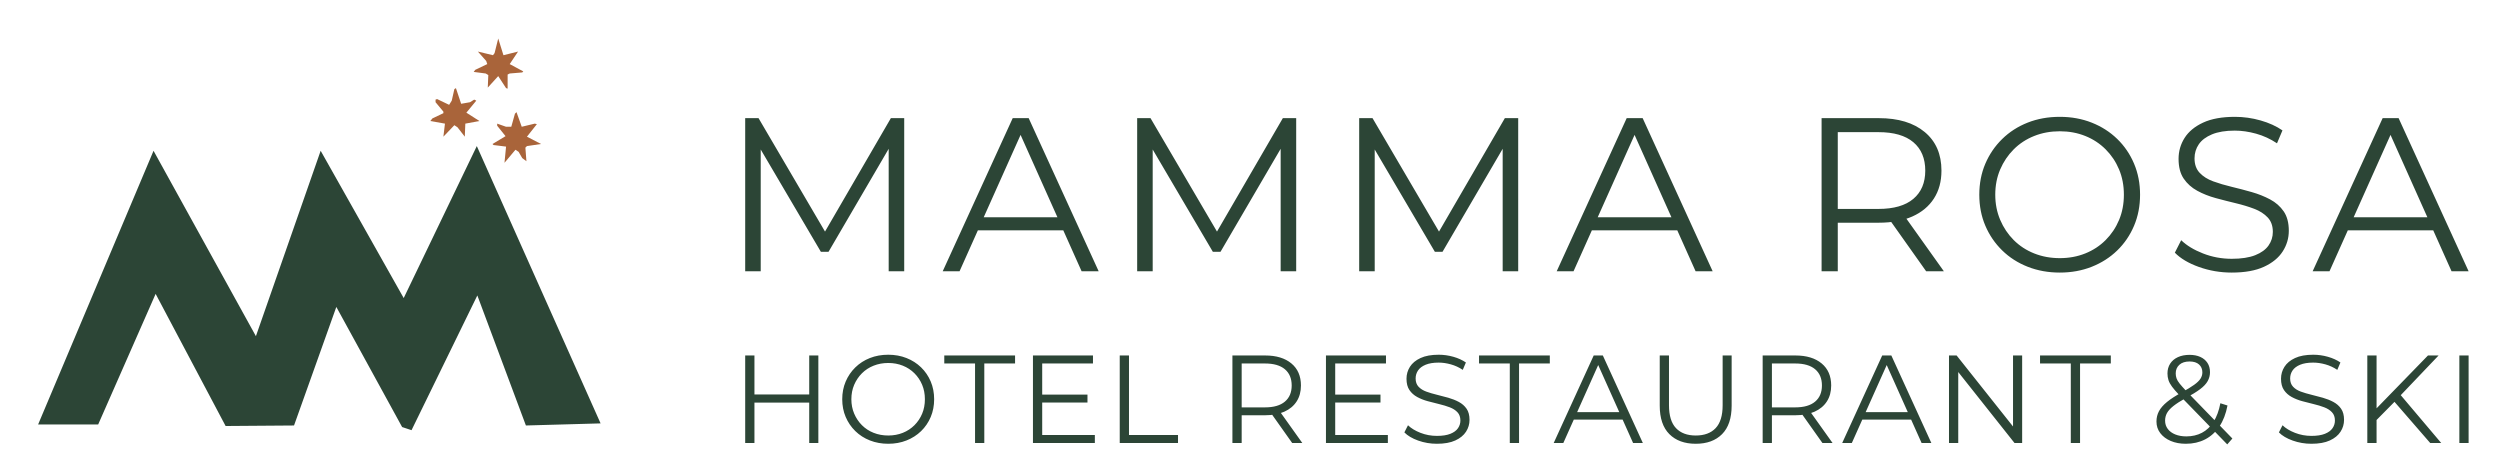
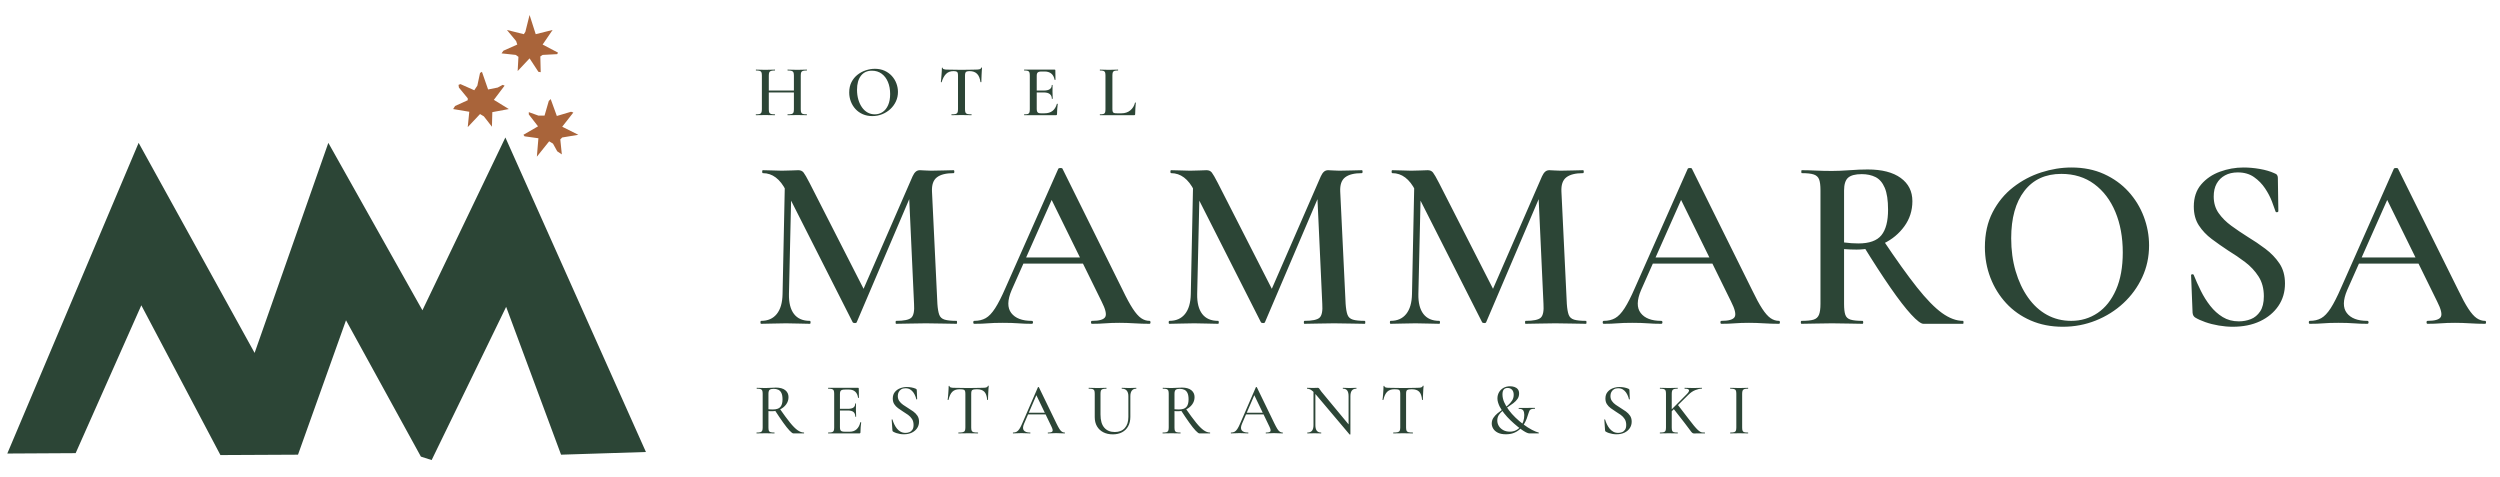
- <svg xmlns="http://www.w3.org/2000/svg" viewBox="0 0 478.7 89.8" width="479" height="90">
-   <path fill="#2c4536" d="M115.0 81.0 L91.3 27.9 L77.3 57.0 L61.4 28.8 L49.0 64.3 L29.4 28.8 L7.3 81.2 L18.8 81.2 L29.8 56.2 L43.2 81.5 L56.3 81.4 L64.4 58.7 L77.0 81.7 L78.8 82.3 L91.4 56.5 L100.7 81.4Z" />
-   <path fill="#a9643a" d="M98.9 21.4 L98.6 21.7 L97.9 24.2 L96.9 24.2 L95.2 23.6 L95.2 24.0 L96.8 26.0 L94.3 27.5 L94.5 27.7 L96.9 28.0 L96.6 31.1 L98.7 28.6 L99.3 29.0 L100.0 30.2 L100.8 30.8 L100.6 28.2 L100.9 27.9 L103.6 27.5 L100.9 26.1 L102.8 23.7 L102.4 23.6 L99.9 24.2Z M87.3 16.8 L87.0 17.0 L86.5 19.2 L86.0 20.0 L83.7 18.9 L83.4 19.0 L83.4 19.5 L84.9 21.3 L84.9 21.6 L82.8 22.6 L82.4 23.1 L85.2 23.6 L84.9 26.1 L87.0 23.9 L87.6 24.3 L89.0 26.1 L89.1 23.6 L91.8 23.1 L89.3 21.5 L91.2 19.2 L90.8 19.0 L90.0 19.5 L88.3 19.8Z M95.4 7.3 L94.7 10.1 L94.4 10.5 L91.5 9.8 L93.1 11.6 L93.3 12.2 L91.0 13.3 L90.7 13.7 L93.0 14.0 L93.5 14.3 L93.4 16.7 L95.4 14.5 L96.9 16.8 L97.2 16.9 L97.2 14.2 L97.6 14.0 L100.0 13.8 L100.2 13.6 L97.6 12.2 L99.2 9.8 L96.4 10.5Z" />
-   <path fill="#2c4536" d="M142.689 51.87V22.551H145.244L158.647 45.42H157.306L170.583 22.551H173.138V51.87H170.165V27.201H170.877L158.647 48.142H157.181L144.867 27.201H145.663V51.87Z M180.51 51.87 193.913 22.551H196.97L210.373 51.87H207.106L194.792 24.352H196.049L183.735 51.87ZM185.787 44.038 186.709 41.525H203.755L204.677 44.038Z M217.744 51.87V22.551H220.299L233.702 45.42H232.362L245.639 22.551H248.194V51.87H245.22V27.201H245.932L233.702 48.142H232.236L219.922 27.201H220.718V51.87Z M260.256 51.87V22.551H262.811L276.214 45.42H274.873L288.15 22.551H290.705V51.87H287.732V27.201H288.444L276.214 48.142H274.748L262.434 27.201H263.23V51.87Z M298.077 51.87 311.479 22.551H314.537L327.94 51.87H324.673L312.359 24.352H313.616L301.302 51.87ZM303.354 44.038 304.276 41.525H321.322L322.244 44.038Z  M348.798 51.87V22.551H359.771Q365.342 22.551 368.546 25.211Q371.75 27.871 371.75 32.603Q371.75 35.703 370.305 37.944Q368.86 40.184 366.179 41.378Q363.499 42.572 359.771 42.572H350.515L351.897 41.148V51.87ZM368.818 51.87 361.279 41.231H364.63L372.211 51.87ZM351.897 41.399 350.515 39.933H359.687Q364.085 39.933 366.368 38.006Q368.65 36.08 368.65 32.603Q368.65 29.085 366.368 27.159Q364.085 25.232 359.687 25.232H350.515L351.897 23.766Z M394.409 52.121Q391.1 52.121 388.273 51.011Q385.446 49.901 383.372 47.87Q381.299 45.839 380.147 43.137Q378.996 40.436 378.996 37.211Q378.996 33.986 380.147 31.284Q381.299 28.583 383.372 26.551Q385.446 24.52 388.252 23.41Q391.058 22.3 394.409 22.3Q397.718 22.3 400.524 23.41Q403.33 24.52 405.403 26.53Q407.476 28.541 408.628 31.263Q409.78 33.986 409.78 37.211Q409.78 40.436 408.628 43.158Q407.476 45.881 405.403 47.891Q403.33 49.901 400.524 51.011Q397.718 52.121 394.409 52.121ZM394.409 49.357Q397.047 49.357 399.288 48.456Q401.529 47.556 403.183 45.901Q404.838 44.247 405.759 42.048Q406.681 39.849 406.681 37.211Q406.681 34.572 405.759 32.373Q404.838 30.174 403.183 28.52Q401.529 26.865 399.288 25.965Q397.047 25.064 394.409 25.064Q391.77 25.064 389.508 25.965Q387.247 26.865 385.592 28.52Q383.938 30.174 382.996 32.373Q382.053 34.572 382.053 37.211Q382.053 39.807 382.996 42.027Q383.938 44.247 385.592 45.901Q387.247 47.556 389.508 48.456Q391.77 49.357 394.409 49.357Z M427.329 52.121Q424.062 52.121 421.068 51.053Q418.073 49.985 416.439 48.31L417.654 45.922Q419.204 47.43 421.822 48.456Q424.439 49.483 427.329 49.483Q430.093 49.483 431.832 48.791Q433.57 48.1 434.387 46.928Q435.203 45.755 435.203 44.331Q435.203 42.614 434.219 41.567Q433.235 40.519 431.643 39.912Q430.052 39.305 428.125 38.844Q426.198 38.383 424.272 37.86Q422.345 37.336 420.733 36.457Q419.12 35.577 418.136 34.132Q417.152 32.687 417.152 30.342Q417.152 28.164 418.303 26.342Q419.455 24.52 421.842 23.41Q424.23 22.3 427.957 22.3Q430.429 22.3 432.858 22.991Q435.287 23.682 437.046 24.897L435.999 27.368Q434.114 26.112 431.999 25.525Q429.884 24.939 427.916 24.939Q425.277 24.939 423.56 25.651Q421.842 26.363 421.026 27.557Q420.209 28.75 420.209 30.258Q420.209 31.975 421.193 33.022Q422.178 34.069 423.79 34.656Q425.403 35.242 427.329 35.703Q429.256 36.164 431.162 36.708Q433.067 37.253 434.68 38.111Q436.292 38.97 437.277 40.394Q438.261 41.818 438.261 44.121Q438.261 46.258 437.088 48.079Q435.915 49.901 433.507 51.011Q431.099 52.121 427.329 52.121Z M442.826 51.87 456.229 22.551H459.286L472.689 51.87H469.422L457.108 24.352H458.365L446.051 51.87ZM448.103 44.038 449.025 41.525H466.071L466.993 44.038Z" />
-   <path fill="#2c4536" d="M154.949 84.757V67.995H156.697V84.757ZM142.689 84.757V67.995H144.461V84.757ZM144.269 77.023V75.466H155.117V77.023Z M170.083 84.901Q168.192 84.901 166.575 84.266Q164.959 83.632 163.773 82.47Q162.588 81.309 161.93 79.764Q161.271 78.22 161.271 76.376Q161.271 74.532 161.93 72.988Q162.588 71.443 163.773 70.282Q164.959 69.12 166.563 68.486Q168.168 67.851 170.083 67.851Q171.975 67.851 173.579 68.486Q175.184 69.12 176.369 70.27Q177.554 71.419 178.213 72.976Q178.871 74.532 178.871 76.376Q178.871 78.22 178.213 79.776Q177.554 81.333 176.369 82.482Q175.184 83.632 173.579 84.266Q171.975 84.901 170.083 84.901ZM170.083 83.32Q171.592 83.32 172.873 82.806Q174.154 82.291 175.1 81.345Q176.046 80.399 176.573 79.142Q177.099 77.885 177.099 76.376Q177.099 74.868 176.573 73.61Q176.046 72.353 175.1 71.407Q174.154 70.461 172.873 69.947Q171.592 69.432 170.083 69.432Q168.575 69.432 167.282 69.947Q165.988 70.461 165.043 71.407Q164.097 72.353 163.558 73.61Q163.019 74.868 163.019 76.376Q163.019 77.861 163.558 79.13Q164.097 80.399 165.043 81.345Q165.988 82.291 167.282 82.806Q168.575 83.32 170.083 83.32Z M186.702 84.757V69.528H180.811V67.995H194.365V69.528H188.474V84.757Z M197.789 84.757V67.995H209.283V69.528H199.561V83.225H209.642V84.757ZM199.369 76.999V75.49H208.229V76.999Z M214.407 84.757V67.995H216.179V83.225H225.566V84.757Z  M235.983 84.757V67.995H242.257Q245.441 67.995 247.273 69.516Q249.105 71.036 249.105 73.742Q249.105 75.514 248.279 76.795Q247.453 78.076 245.92 78.759Q244.388 79.441 242.257 79.441H236.964L237.755 78.627V84.757ZM247.429 84.757 243.119 78.675H245.034L249.368 84.757ZM237.755 78.771 236.964 77.933H242.209Q244.723 77.933 246.028 76.831Q247.333 75.73 247.333 73.742Q247.333 71.731 246.028 70.629Q244.723 69.528 242.209 69.528H236.964L237.755 68.689Z M253.894 84.757V67.995H265.388V69.528H255.666V83.225H265.748V84.757ZM255.475 76.999V75.49H264.335V76.999Z M275.134 84.901Q273.267 84.901 271.554 84.29Q269.842 83.68 268.908 82.722L269.603 81.357Q270.489 82.219 271.986 82.806Q273.482 83.392 275.134 83.392Q276.715 83.392 277.709 82.997Q278.702 82.602 279.169 81.932Q279.636 81.261 279.636 80.447Q279.636 79.465 279.074 78.867Q278.511 78.268 277.601 77.921Q276.691 77.573 275.589 77.31Q274.488 77.047 273.386 76.747Q272.285 76.448 271.363 75.945Q270.441 75.442 269.878 74.616Q269.316 73.79 269.316 72.449Q269.316 71.204 269.974 70.162Q270.633 69.12 271.997 68.486Q273.362 67.851 275.494 67.851Q276.906 67.851 278.295 68.246Q279.684 68.642 280.69 69.336L280.091 70.749Q279.014 70.03 277.804 69.695Q276.595 69.36 275.47 69.36Q273.961 69.36 272.979 69.767Q271.997 70.174 271.531 70.857Q271.064 71.539 271.064 72.401Q271.064 73.383 271.626 73.982Q272.189 74.58 273.111 74.915Q274.033 75.251 275.134 75.514Q276.236 75.777 277.325 76.089Q278.415 76.4 279.337 76.891Q280.259 77.382 280.822 78.196Q281.384 79.01 281.384 80.327Q281.384 81.548 280.714 82.59Q280.043 83.632 278.666 84.266Q277.29 84.901 275.134 84.901Z M289.095 84.757V69.528H283.204V67.995H296.758V69.528H290.867V84.757Z M297.5 84.757 305.163 67.995H306.911L314.573 84.757H312.706L305.666 69.025H306.384L299.344 84.757ZM300.517 80.279 301.044 78.843H310.79L311.317 80.279Z M324.703 84.901Q321.494 84.901 319.65 83.057Q317.806 81.213 317.806 77.597V67.995H319.578V77.526Q319.578 80.495 320.919 81.908Q322.26 83.32 324.703 83.32Q327.169 83.32 328.51 81.908Q329.851 80.495 329.851 77.526V67.995H331.575V77.597Q331.575 81.213 329.743 83.057Q327.911 84.901 324.703 84.901Z M337.514 84.757V67.995H343.788Q346.972 67.995 348.804 69.516Q350.636 71.036 350.636 73.742Q350.636 75.514 349.81 76.795Q348.984 78.076 347.451 78.759Q345.919 79.441 343.788 79.441H338.496L339.286 78.627V84.757ZM348.96 84.757 344.65 78.675H346.565L350.9 84.757ZM339.286 78.771 338.496 77.933H343.74Q346.254 77.933 347.559 76.831Q348.864 75.73 348.864 73.742Q348.864 71.731 347.559 70.629Q346.254 69.528 343.74 69.528H338.496L339.286 68.689Z M352.743 84.757 360.406 67.995H362.154L369.817 84.757H367.949L360.909 69.025H361.627L354.587 84.757ZM355.761 80.279 356.287 78.843H366.033L366.56 80.279Z M373.193 84.757V67.995H374.654L386.22 82.554H385.454V67.995H387.202V84.757H385.741L374.199 70.198H374.965V84.757Z M396.517 84.757V69.528H390.626V67.995H404.179V69.528H398.289V84.757Z  M426.473 85.021 417.23 75.514Q416.392 74.628 415.901 73.97Q415.41 73.311 415.219 72.712Q415.027 72.114 415.027 71.443Q415.027 70.366 415.542 69.563Q416.057 68.761 417.015 68.318Q417.972 67.875 419.265 67.875Q420.439 67.875 421.313 68.27Q422.187 68.666 422.678 69.408Q423.169 70.15 423.169 71.204Q423.169 72.114 422.726 72.904Q422.283 73.694 421.277 74.448Q420.271 75.203 418.547 76.137Q417.038 76.975 416.164 77.669Q415.29 78.364 414.931 79.022Q414.572 79.681 414.572 80.471Q414.572 81.381 415.087 82.063Q415.602 82.746 416.524 83.117Q417.446 83.488 418.643 83.488Q420.319 83.488 421.636 82.794Q422.953 82.099 423.851 80.686Q424.749 79.274 425.156 77.142L426.521 77.573Q426.066 79.968 424.965 81.596Q423.863 83.225 422.235 84.063Q420.606 84.901 418.547 84.901Q416.919 84.901 415.65 84.362Q414.38 83.823 413.65 82.866Q412.92 81.908 412.92 80.639Q412.92 79.561 413.399 78.663Q413.878 77.765 414.943 76.891Q416.009 76.017 417.781 75.059Q419.289 74.221 420.139 73.61Q420.99 73 421.349 72.437Q421.708 71.874 421.708 71.228Q421.708 70.294 421.073 69.719Q420.439 69.144 419.265 69.144Q417.996 69.144 417.302 69.779Q416.607 70.414 416.607 71.419Q416.607 71.922 416.763 72.377Q416.919 72.832 417.362 73.383Q417.805 73.934 418.595 74.772L427.455 83.895Z  M442.589 84.901Q440.721 84.901 439.009 84.29Q437.297 83.68 436.363 82.722L437.057 81.357Q437.943 82.219 439.44 82.806Q440.937 83.392 442.589 83.392Q444.169 83.392 445.163 82.997Q446.157 82.602 446.624 81.932Q447.091 81.261 447.091 80.447Q447.091 79.465 446.528 78.867Q445.965 78.268 445.055 77.921Q444.145 77.573 443.044 77.31Q441.942 77.047 440.841 76.747Q439.739 76.448 438.817 75.945Q437.895 75.442 437.333 74.616Q436.77 73.79 436.77 72.449Q436.77 71.204 437.429 70.162Q438.087 69.12 439.452 68.486Q440.817 67.851 442.948 67.851Q444.361 67.851 445.75 68.246Q447.139 68.642 448.144 69.336L447.546 70.749Q446.468 70.03 445.259 69.695Q444.05 69.36 442.924 69.36Q441.416 69.36 440.434 69.767Q439.452 70.174 438.985 70.857Q438.518 71.539 438.518 72.401Q438.518 73.383 439.081 73.982Q439.644 74.58 440.565 74.915Q441.487 75.251 442.589 75.514Q443.69 75.777 444.78 76.089Q445.869 76.4 446.791 76.891Q447.713 77.382 448.276 78.196Q448.839 79.01 448.839 80.327Q448.839 81.548 448.168 82.59Q447.498 83.632 446.121 84.266Q444.744 84.901 442.589 84.901Z M454.825 80.591 454.753 78.435 464.907 67.995H466.942L459.543 75.754L458.537 76.831ZM453.293 84.757V67.995H455.065V84.757ZM465.338 84.757 458.106 76.424 459.303 75.131 467.445 84.757Z M470.917 84.757V67.995H472.689V84.757Z" />
+ <svg xmlns="http://www.w3.org/2000/svg" viewBox="0 0 651 124" width="651" height="124">
+   <path fill="#2c4536" d="M168.2 117.7 L131.6 35.8 L110.0 80.8 L85.5 37.2 L66.3 91.9 L36.1 37.2 L1.9 118.1 L19.7 118.0 L36.8 79.5 L57.4 118.5 L77.6 118.4 L90.1 83.4 L109.6 118.9 L112.4 119.8 L131.8 79.9 L146.1 118.4Z" />
+   <path fill="#a9643a" d="M143.4 25.8 L142.9 26.3 L141.8 30.1 L140.2 30.1 L137.7 29.2 L137.7 29.8 L140.1 32.9 L136.3 35.1 L136.6 35.5 L140.2 36.0 L139.8 40.8 L143.0 36.8 L144.0 37.4 L145.1 39.4 L146.3 40.2 L145.9 36.3 L146.4 35.8 L150.6 35.1 L146.4 33.0 L149.3 29.3 L148.7 29.1 L145.0 30.2Z M125.5 18.7 L125.0 19.0 L124.3 22.3 L123.5 23.5 L119.9 21.9 L119.4 22.1 L119.5 22.8 L121.8 25.6 L121.8 26.1 L118.5 27.6 L118.0 28.4 L122.2 29.1 L121.8 33.1 L125.0 29.7 L126.0 30.3 L128.1 33.0 L128.2 29.2 L132.5 28.4 L128.6 26.0 L131.4 22.3 L130.9 22.1 L129.6 22.8 L127.1 23.3Z M137.9 3.9 L136.8 8.3 L136.4 8.9 L132.0 7.8 L134.4 10.7 L134.7 11.6 L131.1 13.2 L130.6 13.9 L134.3 14.3 L135.0 14.8 L134.8 18.5 L137.9 15.2 L140.2 18.7 L140.8 18.8 L140.7 14.7 L141.3 14.3 L145.1 14.1 L145.3 13.7 L141.3 11.6 L143.9 7.8 L139.5 8.9Z" />
+   <path fill="#2c4536" d="M206.733 19.702Q206.733 19.151 206.619 18.866Q206.505 18.581 206.163 18.467Q205.821 18.353 205.118 18.353Q205.061 18.353 205.061 18.239Q205.061 18.125 205.118 18.125Q205.593 18.125 206.21 18.154Q206.828 18.182 207.645 18.182Q208.31 18.182 208.956 18.154Q209.602 18.125 210.077 18.125Q210.134 18.125 210.134 18.239Q210.134 18.353 210.077 18.353Q209.412 18.353 209.079 18.458Q208.747 18.562 208.633 18.837Q208.519 19.113 208.519 19.664V28.461Q208.519 29.012 208.633 29.297Q208.747 29.582 209.079 29.677Q209.412 29.772 210.077 29.772Q210.134 29.772 210.134 29.886Q210.134 30.0 210.077 30.0Q209.602 30.0 208.956 29.981Q208.31 29.962 207.645 29.962Q206.828 29.962 206.21 29.981Q205.593 30.0 205.118 30.0Q205.061 30.0 205.061 29.886Q205.061 29.772 205.118 29.772Q205.821 29.772 206.163 29.677Q206.505 29.582 206.619 29.297Q206.733 29.012 206.733 28.461ZM199.228 24.072V23.578H207.55V24.072ZM198.392 28.461V19.664Q198.392 19.113 198.278 18.837Q198.164 18.562 197.841 18.458Q197.518 18.353 196.853 18.353Q196.815 18.353 196.815 18.239Q196.815 18.125 196.853 18.125Q197.347 18.125 197.955 18.154Q198.563 18.182 199.228 18.182Q200.045 18.182 200.672 18.154Q201.299 18.125 201.793 18.125Q201.831 18.125 201.831 18.239Q201.831 18.353 201.793 18.353Q201.109 18.353 200.767 18.467Q200.425 18.581 200.311 18.866Q200.197 19.151 200.197 19.702V28.461Q200.197 29.012 200.311 29.297Q200.425 29.582 200.776 29.677Q201.128 29.772 201.793 29.772Q201.831 29.772 201.831 29.886Q201.831 30.0 201.793 30.0Q201.28 30.0 200.662 29.981Q200.045 29.962 199.228 29.962Q198.563 29.962 197.936 29.981Q197.309 30.0 196.834 30.0Q196.796 30.0 196.796 29.886Q196.796 29.772 196.834 29.772Q197.499 29.772 197.822 29.677Q198.145 29.582 198.268 29.297Q198.392 29.012 198.392 28.461Z M227.158 30.228Q225.79 30.228 224.678 29.744Q223.567 29.259 222.778 28.404Q221.99 27.549 221.562 26.438Q221.135 25.326 221.135 24.072Q221.135 22.533 221.733 21.374Q222.332 20.215 223.32 19.446Q224.308 18.676 225.486 18.296Q226.664 17.916 227.823 17.916Q229.229 17.916 230.34 18.419Q231.452 18.923 232.231 19.778Q233.01 20.633 233.418 21.716Q233.827 22.799 233.827 23.939Q233.827 25.269 233.295 26.409Q232.763 27.549 231.841 28.404Q230.92 29.259 229.713 29.744Q228.507 30.228 227.158 30.228ZM227.804 29.772Q228.944 29.772 229.846 29.164Q230.749 28.556 231.271 27.369Q231.794 26.181 231.794 24.49Q231.794 22.723 231.224 21.355Q230.654 19.987 229.59 19.199Q228.526 18.41 227.044 18.41Q225.201 18.41 224.184 19.73Q223.168 21.051 223.168 23.388Q223.168 24.756 223.51 25.925Q223.852 27.093 224.469 27.967Q225.087 28.841 225.932 29.306Q226.778 29.772 227.804 29.772Z M248.248 18.524Q247.089 18.524 246.357 19.246Q245.626 19.968 245.208 21.374Q245.208 21.431 245.103 21.422Q244.999 21.412 244.999 21.374Q245.037 21.108 245.075 20.642Q245.113 20.177 245.16 19.626Q245.208 19.075 245.236 18.553Q245.265 18.03 245.265 17.707Q245.265 17.612 245.369 17.612Q245.474 17.612 245.474 17.707Q245.474 17.897 245.673 17.982Q245.873 18.068 246.12 18.096Q246.367 18.125 246.538 18.125Q248.172 18.182 250.357 18.182Q251.706 18.182 252.494 18.154Q253.283 18.125 254.024 18.125Q254.708 18.125 255.059 18.04Q255.411 17.954 255.506 17.65Q255.525 17.574 255.62 17.574Q255.715 17.574 255.715 17.65Q255.696 17.954 255.658 18.477Q255.62 18.999 255.601 19.579Q255.582 20.158 255.563 20.643Q255.544 21.127 255.544 21.374Q255.544 21.412 255.439 21.412Q255.335 21.412 255.316 21.374Q255.107 19.873 254.404 19.199Q253.701 18.524 252.523 18.524Q252.01 18.524 251.744 18.619Q251.478 18.714 251.383 18.971Q251.288 19.227 251.288 19.702V28.461Q251.288 29.012 251.411 29.297Q251.535 29.582 251.886 29.677Q252.238 29.772 252.96 29.772Q253.017 29.772 253.017 29.886Q253.017 30.0 252.96 30.0Q252.447 30.0 251.791 29.981Q251.136 29.962 250.357 29.962Q249.616 29.962 248.97 29.981Q248.324 30.0 247.773 30.0Q247.735 30.0 247.735 29.886Q247.735 29.772 247.773 29.772Q248.495 29.772 248.856 29.677Q249.217 29.582 249.34 29.297Q249.464 29.012 249.464 28.461V19.664Q249.464 19.189 249.378 18.951Q249.293 18.714 249.027 18.619Q248.761 18.524 248.248 18.524Z M274.962 30.0H266.716Q266.659 30.0 266.659 29.886Q266.659 29.772 266.716 29.772Q267.343 29.772 267.647 29.677Q267.951 29.582 268.055 29.297Q268.16 29.012 268.16 28.461V19.664Q268.16 19.113 268.055 18.837Q267.951 18.562 267.647 18.458Q267.343 18.353 266.716 18.353Q266.659 18.353 266.659 18.239Q266.659 18.125 266.716 18.125H274.62Q274.81 18.125 274.81 18.296L274.848 20.766Q274.848 20.804 274.753 20.814Q274.658 20.823 274.62 20.766Q274.411 19.683 273.746 19.151Q273.081 18.619 271.998 18.619H271.219Q270.744 18.619 270.468 18.724Q270.193 18.828 270.079 19.066Q269.965 19.303 269.965 19.702V28.385Q269.965 28.784 270.069 29.041Q270.174 29.297 270.402 29.401Q270.63 29.506 271.048 29.506H271.979Q273.271 29.506 274.069 28.889Q274.867 28.271 275.209 27.055Q275.228 26.998 275.332 27.017Q275.437 27.036 275.437 27.074Q275.361 27.606 275.304 28.347Q275.247 29.088 275.247 29.715Q275.247 30.0 274.962 30.0ZM273.898 25.706Q273.898 24.908 273.366 24.49Q272.834 24.072 271.77 24.072H269.11V23.578H271.789Q272.853 23.578 273.366 23.217Q273.879 22.856 273.879 22.172Q273.879 22.115 273.983 22.115Q274.088 22.115 274.088 22.172Q274.088 22.78 274.078 23.122Q274.069 23.464 274.069 23.825Q274.069 24.281 274.097 24.727Q274.126 25.174 274.126 25.706Q274.126 25.744 274.012 25.744Q273.898 25.744 273.898 25.706Z M289.668 19.683V28.385Q289.668 28.86 289.763 29.107Q289.858 29.354 290.124 29.43Q290.39 29.506 290.903 29.506H292.043Q293.392 29.506 294.323 28.746Q295.254 27.986 295.558 26.732Q295.577 26.675 295.672 26.694Q295.767 26.713 295.767 26.77Q295.71 27.359 295.653 28.186Q295.596 29.012 295.596 29.715Q295.596 30.0 295.311 30.0H286.419Q286.381 30.0 286.381 29.886Q286.381 29.772 286.419 29.772Q287.027 29.772 287.34 29.677Q287.654 29.582 287.758 29.297Q287.863 29.012 287.863 28.461V19.664Q287.863 19.113 287.758 18.837Q287.654 18.562 287.34 18.458Q287.027 18.353 286.419 18.353Q286.381 18.353 286.381 18.239Q286.381 18.125 286.419 18.125Q286.875 18.125 287.483 18.154Q288.091 18.182 288.756 18.182Q289.459 18.182 290.057 18.154Q290.656 18.125 291.112 18.125Q291.169 18.125 291.169 18.239Q291.169 18.353 291.112 18.353Q290.504 18.353 290.19 18.458Q289.877 18.562 289.772 18.847Q289.668 19.132 289.668 19.683Z" />
+   <path fill="#2c4536" d="M203.778 76.576 204.418 45.792 206.146 45.92 205.442 76.576Q205.378 79.968 206.754 81.76Q208.13 83.552 210.882 83.552Q211.074 83.552 211.074 83.936Q211.074 84.32 210.882 84.32Q209.474 84.32 208.002 84.256Q206.53 84.192 204.674 84.192Q202.754 84.192 201.186 84.256Q199.618 84.32 198.21 84.32Q198.018 84.32 198.018 83.936Q198.018 83.552 198.21 83.552Q200.834 83.552 202.274 81.76Q203.714 79.968 203.778 76.576ZM249.09 83.552Q249.218 83.552 249.218 83.936Q249.218 84.32 249.09 84.32Q247.426 84.32 245.378 84.256Q243.33 84.192 241.09 84.192Q238.85 84.192 236.898 84.256Q234.946 84.32 233.346 84.32Q233.218 84.32 233.218 83.936Q233.218 83.552 233.346 83.552Q236.418 83.552 237.314 82.72Q238.21 81.888 238.018 79.136L236.674 49.888L239.49 45.472L223.106 83.872Q223.042 84.128 222.594 84.128Q222.146 84.128 222.018 83.872L204.674 49.632Q202.37 45.088 198.658 45.088Q198.466 45.088 198.466 44.704Q198.466 44.32 198.658 44.32Q199.874 44.32 201.25 44.384Q202.626 44.448 203.586 44.448Q204.994 44.448 206.114 44.384Q207.234 44.32 207.874 44.32Q208.77 44.32 209.25 44.928Q209.73 45.536 210.818 47.648L225.218 75.872L222.466 80.736L237.634 45.92Q238.018 45.088 238.466 44.704Q238.914 44.32 239.554 44.32Q240.13 44.32 240.802 44.384Q241.474 44.448 242.434 44.448Q244.354 44.448 245.698 44.384Q247.042 44.32 248.322 44.32Q248.514 44.32 248.514 44.704Q248.514 45.088 248.322 45.088Q245.378 45.088 243.97 46.176Q242.562 47.264 242.69 49.888L244.098 79.136Q244.226 80.992 244.578 81.952Q244.93 82.912 245.986 83.232Q247.042 83.552 249.09 83.552Z M265.282 68.64 266.114 67.04H284.034L284.482 68.64ZM299.33 83.552Q299.586 83.552 299.586 83.936Q299.586 84.32 299.33 84.32Q297.41 84.32 295.394 84.192Q293.378 84.064 291.522 84.064Q289.41 84.064 287.842 84.192Q286.274 84.32 284.354 84.32Q284.098 84.32 284.098 83.936Q284.098 83.552 284.354 83.552Q287.234 83.552 287.81 82.528Q288.386 81.504 286.85 78.496L273.474 51.296L276.098 47.008L263.426 75.552Q261.762 79.456 263.33 81.504Q264.898 83.552 268.674 83.552Q268.994 83.552 268.994 83.936Q268.994 84.32 268.674 84.32Q266.754 84.32 265.154 84.192Q263.554 84.064 261.122 84.064Q258.69 84.064 257.25 84.192Q255.81 84.32 253.698 84.32Q253.442 84.32 253.442 83.936Q253.442 83.552 253.698 83.552Q255.426 83.552 256.674 82.848Q257.922 82.144 259.138 80.256Q260.354 78.368 261.826 74.976L275.586 43.936Q275.714 43.744 276.162 43.744Q276.61 43.744 276.674 43.936L292.354 75.552Q293.826 78.624 294.978 80.384Q296.13 82.144 297.154 82.848Q298.178 83.552 299.33 83.552Z M310.082 76.576 310.722 45.792 312.45 45.92 311.746 76.576Q311.682 79.968 313.058 81.76Q314.434 83.552 317.186 83.552Q317.378 83.552 317.378 83.936Q317.378 84.32 317.186 84.32Q315.778 84.32 314.306 84.256Q312.834 84.192 310.978 84.192Q309.058 84.192 307.49 84.256Q305.922 84.32 304.514 84.32Q304.322 84.32 304.322 83.936Q304.322 83.552 304.514 83.552Q307.138 83.552 308.578 81.76Q310.018 79.968 310.082 76.576ZM355.394 83.552Q355.522 83.552 355.522 83.936Q355.522 84.32 355.394 84.32Q353.73 84.32 351.682 84.256Q349.634 84.192 347.394 84.192Q345.154 84.192 343.202 84.256Q341.25 84.32 339.65 84.32Q339.522 84.32 339.522 83.936Q339.522 83.552 339.65 83.552Q342.722 83.552 343.618 82.72Q344.514 81.888 344.322 79.136L342.978 49.888L345.794 45.472L329.41 83.872Q329.346 84.128 328.898 84.128Q328.45 84.128 328.322 83.872L310.978 49.632Q308.674 45.088 304.962 45.088Q304.77 45.088 304.77 44.704Q304.77 44.32 304.962 44.32Q306.178 44.32 307.554 44.384Q308.93 44.448 309.89 44.448Q311.298 44.448 312.418 44.384Q313.538 44.32 314.178 44.32Q315.074 44.32 315.554 44.928Q316.034 45.536 317.122 47.648L331.522 75.872L328.77 80.736L343.938 45.92Q344.322 45.088 344.77 44.704Q345.218 44.32 345.858 44.32Q346.434 44.32 347.106 44.384Q347.778 44.448 348.738 44.448Q350.658 44.448 352.002 44.384Q353.346 44.32 354.626 44.32Q354.818 44.32 354.818 44.704Q354.818 45.088 354.626 45.088Q351.682 45.088 350.274 46.176Q348.866 47.264 348.994 49.888L350.402 79.136Q350.53 80.992 350.882 81.952Q351.234 82.912 352.29 83.232Q353.346 83.552 355.394 83.552Z M367.682 76.576 368.322 45.792 370.05 45.92 369.346 76.576Q369.282 79.968 370.658 81.76Q372.034 83.552 374.786 83.552Q374.978 83.552 374.978 83.936Q374.978 84.32 374.786 84.32Q373.378 84.32 371.906 84.256Q370.434 84.192 368.578 84.192Q366.658 84.192 365.09 84.256Q363.522 84.32 362.114 84.32Q361.922 84.32 361.922 83.936Q361.922 83.552 362.114 83.552Q364.738 83.552 366.178 81.76Q367.618 79.968 367.682 76.576ZM412.994 83.552Q413.122 83.552 413.122 83.936Q413.122 84.32 412.994 84.32Q411.33 84.32 409.282 84.256Q407.234 84.192 404.994 84.192Q402.754 84.192 400.802 84.256Q398.85 84.32 397.25 84.32Q397.122 84.32 397.122 83.936Q397.122 83.552 397.25 83.552Q400.322 83.552 401.218 82.72Q402.114 81.888 401.922 79.136L400.578 49.888L403.394 45.472L387.01 83.872Q386.946 84.128 386.498 84.128Q386.05 84.128 385.922 83.872L368.578 49.632Q366.274 45.088 362.562 45.088Q362.37 45.088 362.37 44.704Q362.37 44.32 362.562 44.32Q363.778 44.32 365.154 44.384Q366.53 44.448 367.49 44.448Q368.898 44.448 370.018 44.384Q371.138 44.32 371.778 44.32Q372.674 44.32 373.154 44.928Q373.634 45.536 374.722 47.648L389.122 75.872L386.37 80.736L401.538 45.92Q401.922 45.088 402.37 44.704Q402.818 44.32 403.458 44.32Q404.034 44.32 404.706 44.384Q405.378 44.448 406.338 44.448Q408.258 44.448 409.602 44.384Q410.946 44.32 412.226 44.32Q412.418 44.32 412.418 44.704Q412.418 45.088 412.226 45.088Q409.282 45.088 407.874 46.176Q406.466 47.264 406.594 49.888L408.002 79.136Q408.13 80.992 408.482 81.952Q408.834 82.912 409.89 83.232Q410.946 83.552 412.994 83.552Z M429.186 68.64 430.018 67.04H447.938L448.386 68.64ZM463.234 83.552Q463.49 83.552 463.49 83.936Q463.49 84.32 463.234 84.32Q461.314 84.32 459.298 84.192Q457.282 84.064 455.426 84.064Q453.314 84.064 451.746 84.192Q450.178 84.32 448.258 84.32Q448.002 84.32 448.002 83.936Q448.002 83.552 448.258 83.552Q451.138 83.552 451.714 82.528Q452.29 81.504 450.754 78.496L437.378 51.296L440.002 47.008L427.33 75.552Q425.666 79.456 427.234 81.504Q428.802 83.552 432.578 83.552Q432.898 83.552 432.898 83.936Q432.898 84.32 432.578 84.32Q430.658 84.32 429.058 84.192Q427.458 84.064 425.026 84.064Q422.594 84.064 421.154 84.192Q419.714 84.32 417.602 84.32Q417.346 84.32 417.346 83.936Q417.346 83.552 417.602 83.552Q419.33 83.552 420.578 82.848Q421.826 82.144 423.042 80.256Q424.258 78.368 425.73 74.976L439.49 43.936Q439.618 43.744 440.066 43.744Q440.514 43.744 440.578 43.936L456.258 75.552Q457.73 78.624 458.882 80.384Q460.034 82.144 461.058 82.848Q462.082 83.552 463.234 83.552Z M500.866 84.32Q499.906 84.32 497.666 81.888Q495.426 79.456 492.258 74.88Q489.09 70.304 485.186 63.968L490.306 62.432Q495.49 70.176 499.17 74.816Q502.85 79.456 505.698 81.504Q508.546 83.552 511.17 83.552Q511.298 83.552 511.298 83.936Q511.298 84.32 511.17 84.32Q507.138 84.32 504.61 84.32Q502.082 84.32 500.866 84.32ZM486.338 44.128Q491.906 44.128 494.946 46.336Q497.986 48.544 497.986 52.384Q497.986 56.032 495.906 58.912Q493.826 61.792 490.53 63.392Q487.234 64.992 483.458 64.992Q482.69 64.992 481.794 64.96Q480.898 64.928 480.194 64.864V79.136Q480.194 80.992 480.514 81.952Q480.834 82.912 481.89 83.232Q482.946 83.552 484.994 83.552Q485.186 83.552 485.186 83.936Q485.186 84.32 484.994 84.32Q483.394 84.32 481.41 84.256Q479.426 84.192 477.058 84.192Q474.818 84.192 472.77 84.256Q470.722 84.32 469.122 84.32Q468.93 84.32 468.93 83.936Q468.93 83.552 469.122 83.552Q471.234 83.552 472.258 83.232Q473.282 82.912 473.666 81.952Q474.05 80.992 474.05 79.136V49.504Q474.05 47.648 473.698 46.72Q473.346 45.792 472.322 45.44Q471.298 45.088 469.186 45.088Q469.058 45.088 469.058 44.704Q469.058 44.32 469.186 44.32Q470.786 44.32 472.802 44.416Q474.818 44.512 477.058 44.512Q479.106 44.512 481.666 44.32Q484.226 44.128 486.338 44.128ZM491.65 54.624Q491.65 50.912 490.786 48.896Q489.922 46.88 488.386 46.112Q486.85 45.344 484.802 45.344Q482.306 45.344 481.25 46.272Q480.194 47.2 480.194 49.632V63.136Q481.09 63.264 482.114 63.328Q483.138 63.392 483.906 63.392Q488.194 63.392 489.922 61.248Q491.65 59.104 491.65 54.624Z M537.154 85.088Q532.546 85.088 528.802 83.456Q525.058 81.824 522.402 78.944Q519.746 76.064 518.306 72.32Q516.866 68.576 516.866 64.352Q516.866 59.168 518.882 55.264Q520.898 51.36 524.226 48.768Q527.554 46.176 531.522 44.896Q535.49 43.616 539.394 43.616Q544.13 43.616 547.874 45.312Q551.618 47.008 554.242 49.888Q556.866 52.768 558.242 56.416Q559.618 60.064 559.618 63.904Q559.618 68.384 557.826 72.224Q556.034 76.064 552.93 78.944Q549.826 81.824 545.762 83.456Q541.698 85.088 537.154 85.088ZM539.33 83.552Q543.17 83.552 546.21 81.504Q549.25 79.456 551.01 75.456Q552.77 71.456 552.77 65.76Q552.77 59.808 550.85 55.2Q548.93 50.592 545.346 47.936Q541.762 45.28 536.77 45.28Q530.562 45.28 527.138 49.728Q523.714 54.176 523.714 62.048Q523.714 66.656 524.866 70.592Q526.018 74.528 528.098 77.472Q530.178 80.416 533.026 81.984Q535.874 83.552 539.33 83.552Z M576.45 51.168Q576.45 53.664 577.73 55.488Q579.01 57.312 581.026 58.784Q583.042 60.256 585.282 61.664Q587.714 63.136 589.922 64.8Q592.13 66.464 593.57 68.608Q595.01 70.752 595.01 73.824Q595.01 77.152 593.282 79.68Q591.554 82.208 588.514 83.648Q585.474 85.088 581.378 85.088Q579.65 85.088 577.762 84.768Q575.874 84.448 574.242 83.872Q572.61 83.296 571.586 82.656Q571.33 82.464 571.17 82.208Q571.01 81.952 570.946 81.44L570.562 71.776Q570.498 71.456 570.85 71.424Q571.202 71.392 571.266 71.648Q572.034 73.568 573.09 75.712Q574.146 77.856 575.554 79.648Q576.962 81.44 578.786 82.56Q580.61 83.68 582.978 83.68Q584.642 83.68 586.114 83.104Q587.586 82.528 588.546 81.088Q589.506 79.648 589.506 77.152Q589.506 74.144 588.13 72.0Q586.754 69.856 584.642 68.256Q582.53 66.656 580.226 65.248Q577.986 63.776 575.938 62.24Q573.89 60.704 572.578 58.688Q571.266 56.672 571.266 53.792Q571.266 50.272 573.186 48.032Q575.106 45.792 578.082 44.704Q581.058 43.616 584.194 43.616Q586.306 43.616 588.482 44Q590.658 44.384 592.194 45.088Q592.77 45.28 592.962 45.6Q593.154 45.92 593.154 46.304L593.282 54.944Q593.282 55.2 592.994 55.264Q592.706 55.328 592.578 55.136Q592.258 54.176 591.618 52.48Q590.978 50.784 589.826 49.056Q588.674 47.328 586.946 46.112Q585.218 44.896 582.722 44.896Q580.802 44.896 579.394 45.664Q577.986 46.432 577.218 47.808Q576.45 49.184 576.45 51.168Z M613.058 68.64 613.89 67.04H631.81L632.258 68.64ZM647.106 83.552Q647.362 83.552 647.362 83.936Q647.362 84.32 647.106 84.32Q645.186 84.32 643.17 84.192Q641.154 84.064 639.298 84.064Q637.186 84.064 635.618 84.192Q634.05 84.32 632.13 84.32Q631.874 84.32 631.874 83.936Q631.874 83.552 632.13 83.552Q635.01 83.552 635.586 82.528Q636.162 81.504 634.626 78.496L621.25 51.296L623.874 47.008L611.202 75.552Q609.538 79.456 611.106 81.504Q612.674 83.552 616.45 83.552Q616.77 83.552 616.77 83.936Q616.77 84.32 616.45 84.32Q614.53 84.32 612.93 84.192Q611.33 84.064 608.898 84.064Q606.466 84.064 605.026 84.192Q603.586 84.32 601.474 84.32Q601.218 84.32 601.218 83.936Q601.218 83.552 601.474 83.552Q603.202 83.552 604.45 82.848Q605.698 82.144 606.914 80.256Q608.13 78.368 609.602 74.976L623.362 43.936Q623.49 43.744 623.938 43.744Q624.386 43.744 624.45 43.936L640.13 75.552Q641.602 78.624 642.754 80.384Q643.906 82.144 644.93 82.848Q645.954 83.552 647.106 83.552Z" />
+   <path fill="#2c4536" d="M206.6 112.86Q206.296 112.86 205.602 112.129Q204.909 111.397 203.94 110.038Q202.971 108.68 201.755 106.799L203.028 106.4Q204.624 108.699 205.735 110.067Q206.847 111.435 207.702 112.034Q208.557 112.632 209.336 112.632Q209.393 112.632 209.393 112.746Q209.393 112.86 209.336 112.86Q208.272 112.86 207.597 112.86Q206.923 112.86 206.6 112.86ZM202.04 100.928Q203.636 100.928 204.481 101.602Q205.327 102.277 205.327 103.398Q205.327 104.462 204.719 105.298Q204.111 106.134 203.132 106.609Q202.154 107.084 201.033 107.084Q200.805 107.084 200.558 107.075Q200.311 107.065 200.102 107.046V111.321Q200.102 111.872 200.206 112.157Q200.311 112.442 200.643 112.537Q200.976 112.632 201.641 112.632Q201.698 112.632 201.698 112.746Q201.698 112.86 201.641 112.86Q201.166 112.86 200.596 112.841Q200.026 112.822 199.342 112.822Q198.696 112.822 198.107 112.841Q197.518 112.86 197.043 112.86Q196.986 112.86 196.986 112.746Q196.986 112.632 197.043 112.632Q197.689 112.632 198.021 112.537Q198.354 112.442 198.477 112.157Q198.601 111.872 198.601 111.321V102.524Q198.601 101.973 198.487 101.697Q198.373 101.422 198.05 101.317Q197.727 101.213 197.062 101.213Q197.024 101.213 197.024 101.099Q197.024 100.985 197.062 100.985Q197.537 100.985 198.116 101.013Q198.696 101.042 199.342 101.042Q199.95 101.042 200.71 100.985Q201.47 100.928 202.04 100.928ZM203.769 104.006Q203.769 102.942 203.484 102.344Q203.199 101.745 202.676 101.498Q202.154 101.251 201.451 101.251Q200.729 101.251 200.415 101.507Q200.102 101.764 200.102 102.562V106.571Q200.368 106.59 200.681 106.609Q200.995 106.628 201.223 106.628Q202.629 106.628 203.199 105.982Q203.769 105.336 203.769 104.006Z M223.776 112.86H215.682Q215.625 112.86 215.625 112.746Q215.625 112.632 215.682 112.632Q216.328 112.632 216.66 112.537Q216.993 112.442 217.107 112.157Q217.221 111.872 217.221 111.321V102.524Q217.221 101.973 217.107 101.697Q216.993 101.422 216.66 101.317Q216.328 101.213 215.682 101.213Q215.625 101.213 215.625 101.099Q215.625 100.985 215.682 100.985H223.434Q223.624 100.985 223.624 101.156L223.662 103.55Q223.662 103.607 223.557 103.617Q223.453 103.626 223.434 103.569Q223.301 102.524 222.693 101.983Q222.085 101.441 221.097 101.441H220.128Q219.558 101.441 219.254 101.536Q218.95 101.631 218.836 101.888Q218.722 102.144 218.722 102.6V111.245Q218.722 111.701 218.826 111.957Q218.931 112.214 219.216 112.319Q219.501 112.423 220.014 112.423H221.268Q222.351 112.423 223.054 111.787Q223.757 111.15 224.023 109.972Q224.023 109.915 224.137 109.934Q224.251 109.953 224.251 110.01Q224.175 110.523 224.118 111.245Q224.061 111.967 224.061 112.575Q224.061 112.86 223.776 112.86ZM222.712 108.49Q222.712 107.673 222.246 107.284Q221.781 106.894 220.755 106.894H218V106.457H220.812Q221.781 106.457 222.237 106.124Q222.693 105.792 222.693 105.089Q222.693 105.051 222.797 105.051Q222.902 105.051 222.902 105.089Q222.902 105.678 222.892 106.001Q222.883 106.324 222.883 106.685Q222.883 107.122 222.911 107.559Q222.94 107.996 222.94 108.49Q222.94 108.528 222.826 108.528Q222.712 108.528 222.712 108.49Z M233.789 103.113Q233.789 103.873 234.169 104.424Q234.549 104.975 235.157 105.403Q235.765 105.83 236.449 106.248Q237.152 106.666 237.807 107.141Q238.463 107.616 238.89 108.252Q239.318 108.889 239.318 109.801Q239.318 110.732 238.833 111.473Q238.349 112.214 237.465 112.651Q236.582 113.088 235.347 113.088Q234.853 113.088 234.349 113.002Q233.846 112.917 233.39 112.765Q232.934 112.613 232.554 112.385Q232.478 112.328 232.43 112.252Q232.383 112.176 232.383 112.024L232.193 109.307Q232.174 109.212 232.278 109.203Q232.383 109.193 232.402 109.269Q232.573 109.858 232.858 110.466Q233.143 111.074 233.542 111.578Q233.941 112.081 234.501 112.404Q235.062 112.727 235.803 112.727Q236.316 112.727 236.8 112.537Q237.285 112.347 237.589 111.9Q237.893 111.454 237.893 110.656Q237.893 109.744 237.494 109.117Q237.095 108.49 236.468 108.034Q235.841 107.578 235.138 107.16Q234.473 106.742 233.855 106.286Q233.238 105.83 232.858 105.231Q232.478 104.633 232.478 103.778Q232.478 102.752 233.019 102.087Q233.561 101.422 234.406 101.099Q235.252 100.776 236.145 100.776Q236.734 100.776 237.342 100.89Q237.95 101.004 238.444 101.213Q238.615 101.289 238.672 101.374Q238.729 101.46 238.729 101.555L238.824 103.93Q238.824 103.987 238.729 104.006Q238.634 104.025 238.596 103.949Q238.539 103.626 238.349 103.142Q238.159 102.657 237.836 102.191Q237.513 101.726 237.009 101.412Q236.506 101.099 235.784 101.099Q235.119 101.099 234.682 101.375Q234.245 101.65 234.017 102.097Q233.789 102.543 233.789 103.113Z M249.825 101.365Q248.647 101.365 247.982 102.02Q247.317 102.676 246.994 104.12Q246.975 104.158 246.87 104.158Q246.766 104.158 246.766 104.101Q246.804 103.854 246.851 103.398Q246.899 102.942 246.937 102.41Q246.975 101.878 247.003 101.384Q247.032 100.89 247.032 100.567Q247.032 100.472 247.146 100.472Q247.26 100.472 247.26 100.567Q247.26 100.757 247.45 100.843Q247.64 100.928 247.887 100.957Q248.134 100.985 248.305 100.985Q249.939 101.042 252.124 101.042Q253.454 101.042 254.252 101.013Q255.05 100.985 255.791 100.985Q256.437 100.985 256.788 100.899Q257.14 100.814 257.235 100.51Q257.254 100.434 257.358 100.434Q257.463 100.434 257.463 100.51Q257.425 100.795 257.396 101.308Q257.368 101.821 257.339 102.372Q257.311 102.923 257.292 103.398Q257.273 103.873 257.273 104.101Q257.273 104.158 257.168 104.158Q257.064 104.158 257.064 104.101Q256.931 102.619 256.304 101.992Q255.677 101.365 254.442 101.365Q253.777 101.365 253.444 101.451Q253.112 101.536 253.007 101.783Q252.903 102.03 252.903 102.562V111.321Q252.903 111.872 253.026 112.157Q253.15 112.442 253.52 112.537Q253.891 112.632 254.67 112.632Q254.708 112.632 254.708 112.746Q254.708 112.86 254.67 112.86Q254.157 112.86 253.52 112.841Q252.884 112.822 252.124 112.822Q251.402 112.822 250.765 112.841Q250.129 112.86 249.597 112.86Q249.54 112.86 249.54 112.746Q249.54 112.632 249.597 112.632Q250.338 112.632 250.727 112.537Q251.117 112.442 251.25 112.157Q251.383 111.872 251.383 111.321V102.524Q251.383 102.011 251.269 101.755Q251.155 101.498 250.813 101.431Q250.471 101.365 249.825 101.365Z M267.4 107.901 267.628 107.483H272.796L272.929 107.901ZM277.223 112.632Q277.318 112.632 277.318 112.746Q277.318 112.86 277.223 112.86Q276.672 112.86 276.092 112.822Q275.513 112.784 274.962 112.784Q274.354 112.784 273.907 112.822Q273.461 112.86 272.91 112.86Q272.834 112.86 272.834 112.746Q272.834 112.632 272.91 112.632Q273.841 112.632 274.05 112.338Q274.259 112.043 273.841 111.169L269.756 102.676L270.364 101.764L266.659 110.352Q266.165 111.511 266.602 112.072Q267.039 112.632 268.236 112.632Q268.331 112.632 268.331 112.746Q268.331 112.86 268.236 112.86Q267.666 112.86 267.191 112.822Q266.716 112.784 265.994 112.784Q265.291 112.784 264.863 112.822Q264.436 112.86 263.828 112.86Q263.752 112.86 263.752 112.746Q263.752 112.632 263.828 112.632Q264.341 112.632 264.721 112.433Q265.101 112.233 265.452 111.701Q265.804 111.169 266.222 110.181L270.269 100.852Q270.288 100.795 270.402 100.785Q270.516 100.776 270.535 100.852L275.095 110.257Q275.551 111.188 275.883 111.71Q276.216 112.233 276.539 112.433Q276.862 112.632 277.223 112.632Z M293.829 103.17Q293.829 102.22 293.401 101.716Q292.974 101.213 292.138 101.213Q292.081 101.213 292.081 101.099Q292.081 100.985 292.138 100.985Q292.575 100.985 293.05 101.013Q293.525 101.042 294.076 101.042Q294.551 101.042 295.016 101.013Q295.482 100.985 295.881 100.985Q295.919 100.985 295.919 101.099Q295.919 101.213 295.881 101.213Q295.121 101.213 294.731 101.716Q294.342 102.22 294.342 103.17V108.547Q294.342 109.972 293.772 110.998Q293.202 112.024 292.176 112.566Q291.15 113.107 289.782 113.107Q288.376 113.107 287.312 112.566Q286.248 112.024 285.659 111.017Q285.07 110.01 285.07 108.623V102.524Q285.07 101.973 284.956 101.697Q284.842 101.422 284.509 101.317Q284.177 101.213 283.531 101.213Q283.474 101.213 283.474 101.099Q283.474 100.985 283.531 100.985Q284.006 100.985 284.576 101.013Q285.146 101.042 285.811 101.042Q286.495 101.042 287.074 101.013Q287.654 100.985 288.091 100.985Q288.148 100.985 288.148 101.099Q288.148 101.213 288.091 101.213Q287.445 101.213 287.112 101.327Q286.78 101.441 286.675 101.726Q286.571 102.011 286.571 102.562V107.958Q286.571 110.238 287.559 111.368Q288.547 112.499 290.295 112.499Q291.967 112.499 292.898 111.463Q293.829 110.428 293.829 108.566Z M312.335 112.86Q312.031 112.86 311.337 112.129Q310.644 111.397 309.675 110.038Q308.706 108.68 307.49 106.799L308.763 106.4Q310.359 108.699 311.47 110.067Q312.582 111.435 313.437 112.034Q314.292 112.632 315.071 112.632Q315.128 112.632 315.128 112.746Q315.128 112.86 315.071 112.86Q314.007 112.86 313.332 112.86Q312.658 112.86 312.335 112.86ZM307.775 100.928Q309.371 100.928 310.216 101.602Q311.062 102.277 311.062 103.398Q311.062 104.462 310.454 105.298Q309.846 106.134 308.867 106.609Q307.889 107.084 306.768 107.084Q306.54 107.084 306.293 107.075Q306.046 107.065 305.837 107.046V111.321Q305.837 111.872 305.941 112.157Q306.046 112.442 306.378 112.537Q306.711 112.632 307.376 112.632Q307.433 112.632 307.433 112.746Q307.433 112.86 307.376 112.86Q306.901 112.86 306.331 112.841Q305.761 112.822 305.077 112.822Q304.431 112.822 303.842 112.841Q303.253 112.86 302.778 112.86Q302.721 112.86 302.721 112.746Q302.721 112.632 302.778 112.632Q303.424 112.632 303.756 112.537Q304.089 112.442 304.212 112.157Q304.336 111.872 304.336 111.321V102.524Q304.336 101.973 304.222 101.697Q304.108 101.422 303.785 101.317Q303.462 101.213 302.797 101.213Q302.759 101.213 302.759 101.099Q302.759 100.985 302.797 100.985Q303.272 100.985 303.851 101.013Q304.431 101.042 305.077 101.042Q305.685 101.042 306.445 100.985Q307.205 100.928 307.775 100.928ZM309.504 104.006Q309.504 102.942 309.219 102.344Q308.934 101.745 308.411 101.498Q307.889 101.251 307.186 101.251Q306.464 101.251 306.15 101.507Q305.837 101.764 305.837 102.562V106.571Q306.103 106.59 306.416 106.609Q306.73 106.628 306.958 106.628Q308.364 106.628 308.934 105.982Q309.504 105.336 309.504 104.006Z M324.153 107.901 324.381 107.483H329.549L329.682 107.901ZM333.976 112.632Q334.071 112.632 334.071 112.746Q334.071 112.86 333.976 112.86Q333.425 112.86 332.845 112.822Q332.266 112.784 331.715 112.784Q331.107 112.784 330.66 112.822Q330.214 112.86 329.663 112.86Q329.587 112.86 329.587 112.746Q329.587 112.632 329.663 112.632Q330.594 112.632 330.803 112.338Q331.012 112.043 330.594 111.169L326.509 102.676L327.117 101.764L323.412 110.352Q322.918 111.511 323.355 112.072Q323.792 112.632 324.989 112.632Q325.084 112.632 325.084 112.746Q325.084 112.86 324.989 112.86Q324.419 112.86 323.944 112.822Q323.469 112.784 322.747 112.784Q322.044 112.784 321.616 112.822Q321.189 112.86 320.581 112.86Q320.505 112.86 320.505 112.746Q320.505 112.632 320.581 112.632Q321.094 112.632 321.474 112.433Q321.854 112.233 322.205 111.701Q322.557 111.169 322.975 110.181L327.022 100.852Q327.041 100.795 327.155 100.785Q327.269 100.776 327.288 100.852L331.848 110.257Q332.304 111.188 332.636 111.71Q332.969 112.233 333.292 112.433Q333.615 112.632 333.976 112.632Z M342.032 110.694V101.422L342.526 101.46V110.694Q342.526 111.682 342.887 112.157Q343.248 112.632 344.027 112.632Q344.065 112.632 344.065 112.746Q344.065 112.86 344.027 112.86Q343.628 112.86 343.219 112.841Q342.811 112.822 342.298 112.822Q341.804 112.822 341.329 112.841Q340.854 112.86 340.436 112.86Q340.398 112.86 340.398 112.746Q340.398 112.632 340.436 112.632Q341.272 112.632 341.652 112.157Q342.032 111.682 342.032 110.694ZM351.646 113.107Q351.646 113.145 351.56 113.154Q351.475 113.164 351.437 113.145L342.488 102.543Q341.823 101.764 341.338 101.488Q340.854 101.213 340.379 101.213Q340.341 101.213 340.341 101.099Q340.341 100.985 340.379 100.985Q340.74 100.985 341.101 101.004Q341.462 101.023 341.766 101.023Q342.222 101.023 342.602 101.004Q342.982 100.985 343.172 100.985Q343.419 100.985 343.533 101.203Q343.647 101.422 344.084 101.973L351.494 110.903ZM351.646 103.17V113.107L351.171 112.518V103.17Q351.171 102.182 350.819 101.697Q350.468 101.213 349.689 101.213Q349.651 101.213 349.651 101.099Q349.651 100.985 349.689 100.985Q350.088 100.985 350.506 101.013Q350.924 101.042 351.418 101.042Q351.893 101.042 352.349 101.013Q352.805 100.985 353.204 100.985Q353.242 100.985 353.242 101.099Q353.242 101.213 353.204 101.213Q352.406 101.213 352.026 101.697Q351.646 102.182 351.646 103.17Z M363.065 101.365Q361.887 101.365 361.222 102.02Q360.557 102.676 360.234 104.12Q360.215 104.158 360.11 104.158Q360.006 104.158 360.006 104.101Q360.044 103.854 360.091 103.398Q360.139 102.942 360.177 102.41Q360.215 101.878 360.243 101.384Q360.272 100.89 360.272 100.567Q360.272 100.472 360.386 100.472Q360.5 100.472 360.5 100.567Q360.5 100.757 360.69 100.843Q360.88 100.928 361.127 100.957Q361.374 100.985 361.545 100.985Q363.179 101.042 365.364 101.042Q366.694 101.042 367.492 101.013Q368.29 100.985 369.031 100.985Q369.677 100.985 370.028 100.899Q370.38 100.814 370.475 100.51Q370.494 100.434 370.598 100.434Q370.703 100.434 370.703 100.51Q370.665 100.795 370.636 101.308Q370.608 101.821 370.579 102.372Q370.551 102.923 370.532 103.398Q370.513 103.873 370.513 104.101Q370.513 104.158 370.408 104.158Q370.304 104.158 370.304 104.101Q370.171 102.619 369.544 101.992Q368.917 101.365 367.682 101.365Q367.017 101.365 366.684 101.451Q366.352 101.536 366.247 101.783Q366.143 102.03 366.143 102.562V111.321Q366.143 111.872 366.266 112.157Q366.39 112.442 366.76 112.537Q367.131 112.632 367.91 112.632Q367.948 112.632 367.948 112.746Q367.948 112.86 367.91 112.86Q367.397 112.86 366.76 112.841Q366.124 112.822 365.364 112.822Q364.642 112.822 364.005 112.841Q363.369 112.86 362.837 112.86Q362.78 112.86 362.78 112.746Q362.78 112.632 362.837 112.632Q363.578 112.632 363.967 112.537Q364.357 112.442 364.49 112.157Q364.623 111.872 364.623 111.321V102.524Q364.623 102.011 364.509 101.755Q364.395 101.498 364.053 101.431Q363.711 101.365 363.065 101.365Z  M388.449 110.295Q388.449 109.459 388.867 108.823Q389.285 108.186 389.931 107.644Q390.577 107.103 391.308 106.59Q392.04 106.077 392.686 105.517Q393.332 104.956 393.75 104.3Q394.168 103.645 394.168 102.809Q394.168 101.954 393.731 101.488Q393.294 101.023 392.591 101.023Q391.926 101.023 391.584 101.431Q391.242 101.84 391.242 102.695Q391.242 103.702 391.688 104.737Q392.135 105.773 392.895 106.79Q393.655 107.806 394.624 108.737Q395.593 109.668 396.638 110.466Q397.892 111.397 398.937 111.939Q399.982 112.48 400.647 112.632Q400.723 112.651 400.713 112.755Q400.704 112.86 400.647 112.86Q400.172 112.86 399.535 112.86Q398.899 112.86 398.253 112.86Q398.025 112.86 397.645 112.708Q397.265 112.556 396.657 112.166Q396.049 111.777 395.137 111.036Q394.244 110.314 393.341 109.45Q392.439 108.585 391.688 107.644Q390.938 106.704 390.482 105.811Q390.235 105.279 390.083 104.775Q389.931 104.272 389.931 103.759Q389.931 102.866 390.339 102.154Q390.748 101.441 391.489 101.013Q392.23 100.586 393.237 100.586Q393.826 100.586 394.367 100.767Q394.909 100.947 395.241 101.365Q395.574 101.783 395.574 102.467Q395.574 103.265 395.165 103.864Q394.757 104.462 394.101 104.965Q393.446 105.469 392.724 105.934Q392.002 106.4 391.356 106.913Q390.71 107.426 390.301 108.053Q389.893 108.68 389.893 109.497Q389.893 110.276 390.301 110.941Q390.71 111.606 391.451 112.005Q392.192 112.404 393.18 112.404Q394.035 112.404 394.728 112.062Q395.422 111.72 395.916 111.121Q396.41 110.523 396.666 109.734Q396.923 108.946 396.923 108.053Q396.923 107.293 396.647 106.875Q396.372 106.457 395.517 106.457Q395.46 106.457 395.45 106.343Q395.441 106.229 395.517 106.229L399.659 106.21Q399.716 106.21 399.716 106.324Q399.716 106.438 399.659 106.438Q399.032 106.438 398.718 106.561Q398.405 106.685 398.262 106.96Q398.12 107.236 398.006 107.654Q397.835 108.281 397.559 109.013Q397.284 109.744 396.847 110.457Q396.41 111.169 395.764 111.767Q395.118 112.366 394.225 112.727Q393.332 113.088 392.135 113.088Q390.862 113.088 390.045 112.679Q389.228 112.271 388.838 111.625Q388.449 110.979 388.449 110.295Z  M419.362 103.113Q419.362 103.873 419.742 104.424Q420.122 104.975 420.73 105.403Q421.338 105.83 422.022 106.248Q422.725 106.666 423.38 107.141Q424.036 107.616 424.463 108.252Q424.891 108.889 424.891 109.801Q424.891 110.732 424.406 111.473Q423.922 112.214 423.038 112.651Q422.155 113.088 420.92 113.088Q420.426 113.088 419.922 113.002Q419.419 112.917 418.963 112.765Q418.507 112.613 418.127 112.385Q418.051 112.328 418.003 112.252Q417.956 112.176 417.956 112.024L417.766 109.307Q417.747 109.212 417.851 109.203Q417.956 109.193 417.975 109.269Q418.146 109.858 418.431 110.466Q418.716 111.074 419.115 111.578Q419.514 112.081 420.074 112.404Q420.635 112.727 421.376 112.727Q421.889 112.727 422.373 112.537Q422.858 112.347 423.162 111.9Q423.466 111.454 423.466 110.656Q423.466 109.744 423.067 109.117Q422.668 108.49 422.041 108.034Q421.414 107.578 420.711 107.16Q420.046 106.742 419.428 106.286Q418.811 105.83 418.431 105.231Q418.051 104.633 418.051 103.778Q418.051 102.752 418.592 102.087Q419.134 101.422 419.979 101.099Q420.825 100.776 421.718 100.776Q422.307 100.776 422.915 100.89Q423.523 101.004 424.017 101.213Q424.188 101.289 424.245 101.374Q424.302 101.46 424.302 101.555L424.397 103.93Q424.397 103.987 424.302 104.006Q424.207 104.025 424.169 103.949Q424.112 103.626 423.922 103.142Q423.732 102.657 423.409 102.191Q423.086 101.726 422.582 101.412Q422.079 101.099 421.357 101.099Q420.692 101.099 420.255 101.375Q419.818 101.65 419.59 102.097Q419.362 102.543 419.362 103.113Z M433.821 111.321V102.524Q433.821 101.973 433.707 101.697Q433.593 101.422 433.26 101.317Q432.928 101.213 432.282 101.213Q432.225 101.213 432.225 101.099Q432.225 100.985 432.282 100.985Q432.757 100.985 433.336 101.013Q433.916 101.042 434.562 101.042Q435.246 101.042 435.825 101.013Q436.405 100.985 436.861 100.985Q436.899 100.985 436.899 101.099Q436.899 101.213 436.861 101.213Q436.196 101.213 435.873 101.327Q435.55 101.441 435.436 101.726Q435.322 102.011 435.322 102.562V111.321Q435.322 111.872 435.426 112.157Q435.531 112.442 435.863 112.537Q436.196 112.632 436.861 112.632Q436.918 112.632 436.918 112.746Q436.918 112.86 436.861 112.86Q436.386 112.86 435.816 112.841Q435.246 112.822 434.562 112.822Q433.916 112.822 433.317 112.841Q432.719 112.86 432.244 112.86Q432.206 112.86 432.206 112.746Q432.206 112.632 432.244 112.632Q432.909 112.632 433.251 112.537Q433.593 112.442 433.707 112.157Q433.821 111.872 433.821 111.321ZM438.647 110.105 435.759 106.4 436.899 105.412 439.711 109.079Q440.528 110.162 441.098 110.846Q441.668 111.53 442.057 111.9Q442.447 112.271 442.741 112.433Q443.036 112.594 443.311 112.613Q443.587 112.632 443.929 112.632Q443.986 112.632 443.986 112.746Q443.986 112.86 443.929 112.86Q443.093 112.86 442.58 112.86Q442.067 112.86 441.801 112.86Q441.592 112.86 441.459 112.87Q441.326 112.879 441.193 112.879Q440.946 112.879 440.775 112.784Q440.604 112.689 440.376 112.404Q440.148 112.119 439.749 111.568Q439.35 111.017 438.647 110.105ZM434.334 107.578 439.217 102.657Q439.939 101.935 439.806 101.574Q439.673 101.213 438.704 101.213Q438.647 101.213 438.647 101.099Q438.647 100.985 438.704 100.985Q439.179 100.985 439.673 101.013Q440.167 101.042 440.984 101.042Q441.782 101.042 442.247 101.013Q442.713 100.985 443.131 100.985Q443.188 100.985 443.188 101.099Q443.188 101.213 443.131 101.213Q442.39 101.213 441.449 101.583Q440.509 101.954 439.692 102.771L434.809 107.597Z M453.657 111.321Q453.657 111.872 453.761 112.157Q453.866 112.442 454.198 112.537Q454.531 112.632 455.196 112.632Q455.234 112.632 455.234 112.746Q455.234 112.86 455.196 112.86Q454.721 112.86 454.141 112.841Q453.562 112.822 452.878 112.822Q452.213 112.822 451.624 112.841Q451.035 112.86 450.56 112.86Q450.522 112.86 450.522 112.746Q450.522 112.632 450.56 112.632Q451.225 112.632 451.567 112.537Q451.909 112.442 452.023 112.157Q452.137 111.872 452.137 111.321V102.524Q452.137 101.973 452.023 101.697Q451.909 101.422 451.567 101.317Q451.225 101.213 450.56 101.213Q450.522 101.213 450.522 101.099Q450.522 100.985 450.56 100.985Q451.035 100.985 451.624 101.013Q452.213 101.042 452.878 101.042Q453.562 101.042 454.151 101.013Q454.74 100.985 455.196 100.985Q455.234 100.985 455.234 101.099Q455.234 101.213 455.196 101.213Q454.531 101.213 454.208 101.327Q453.885 101.441 453.771 101.726Q453.657 102.011 453.657 102.562Z" />
</svg>
